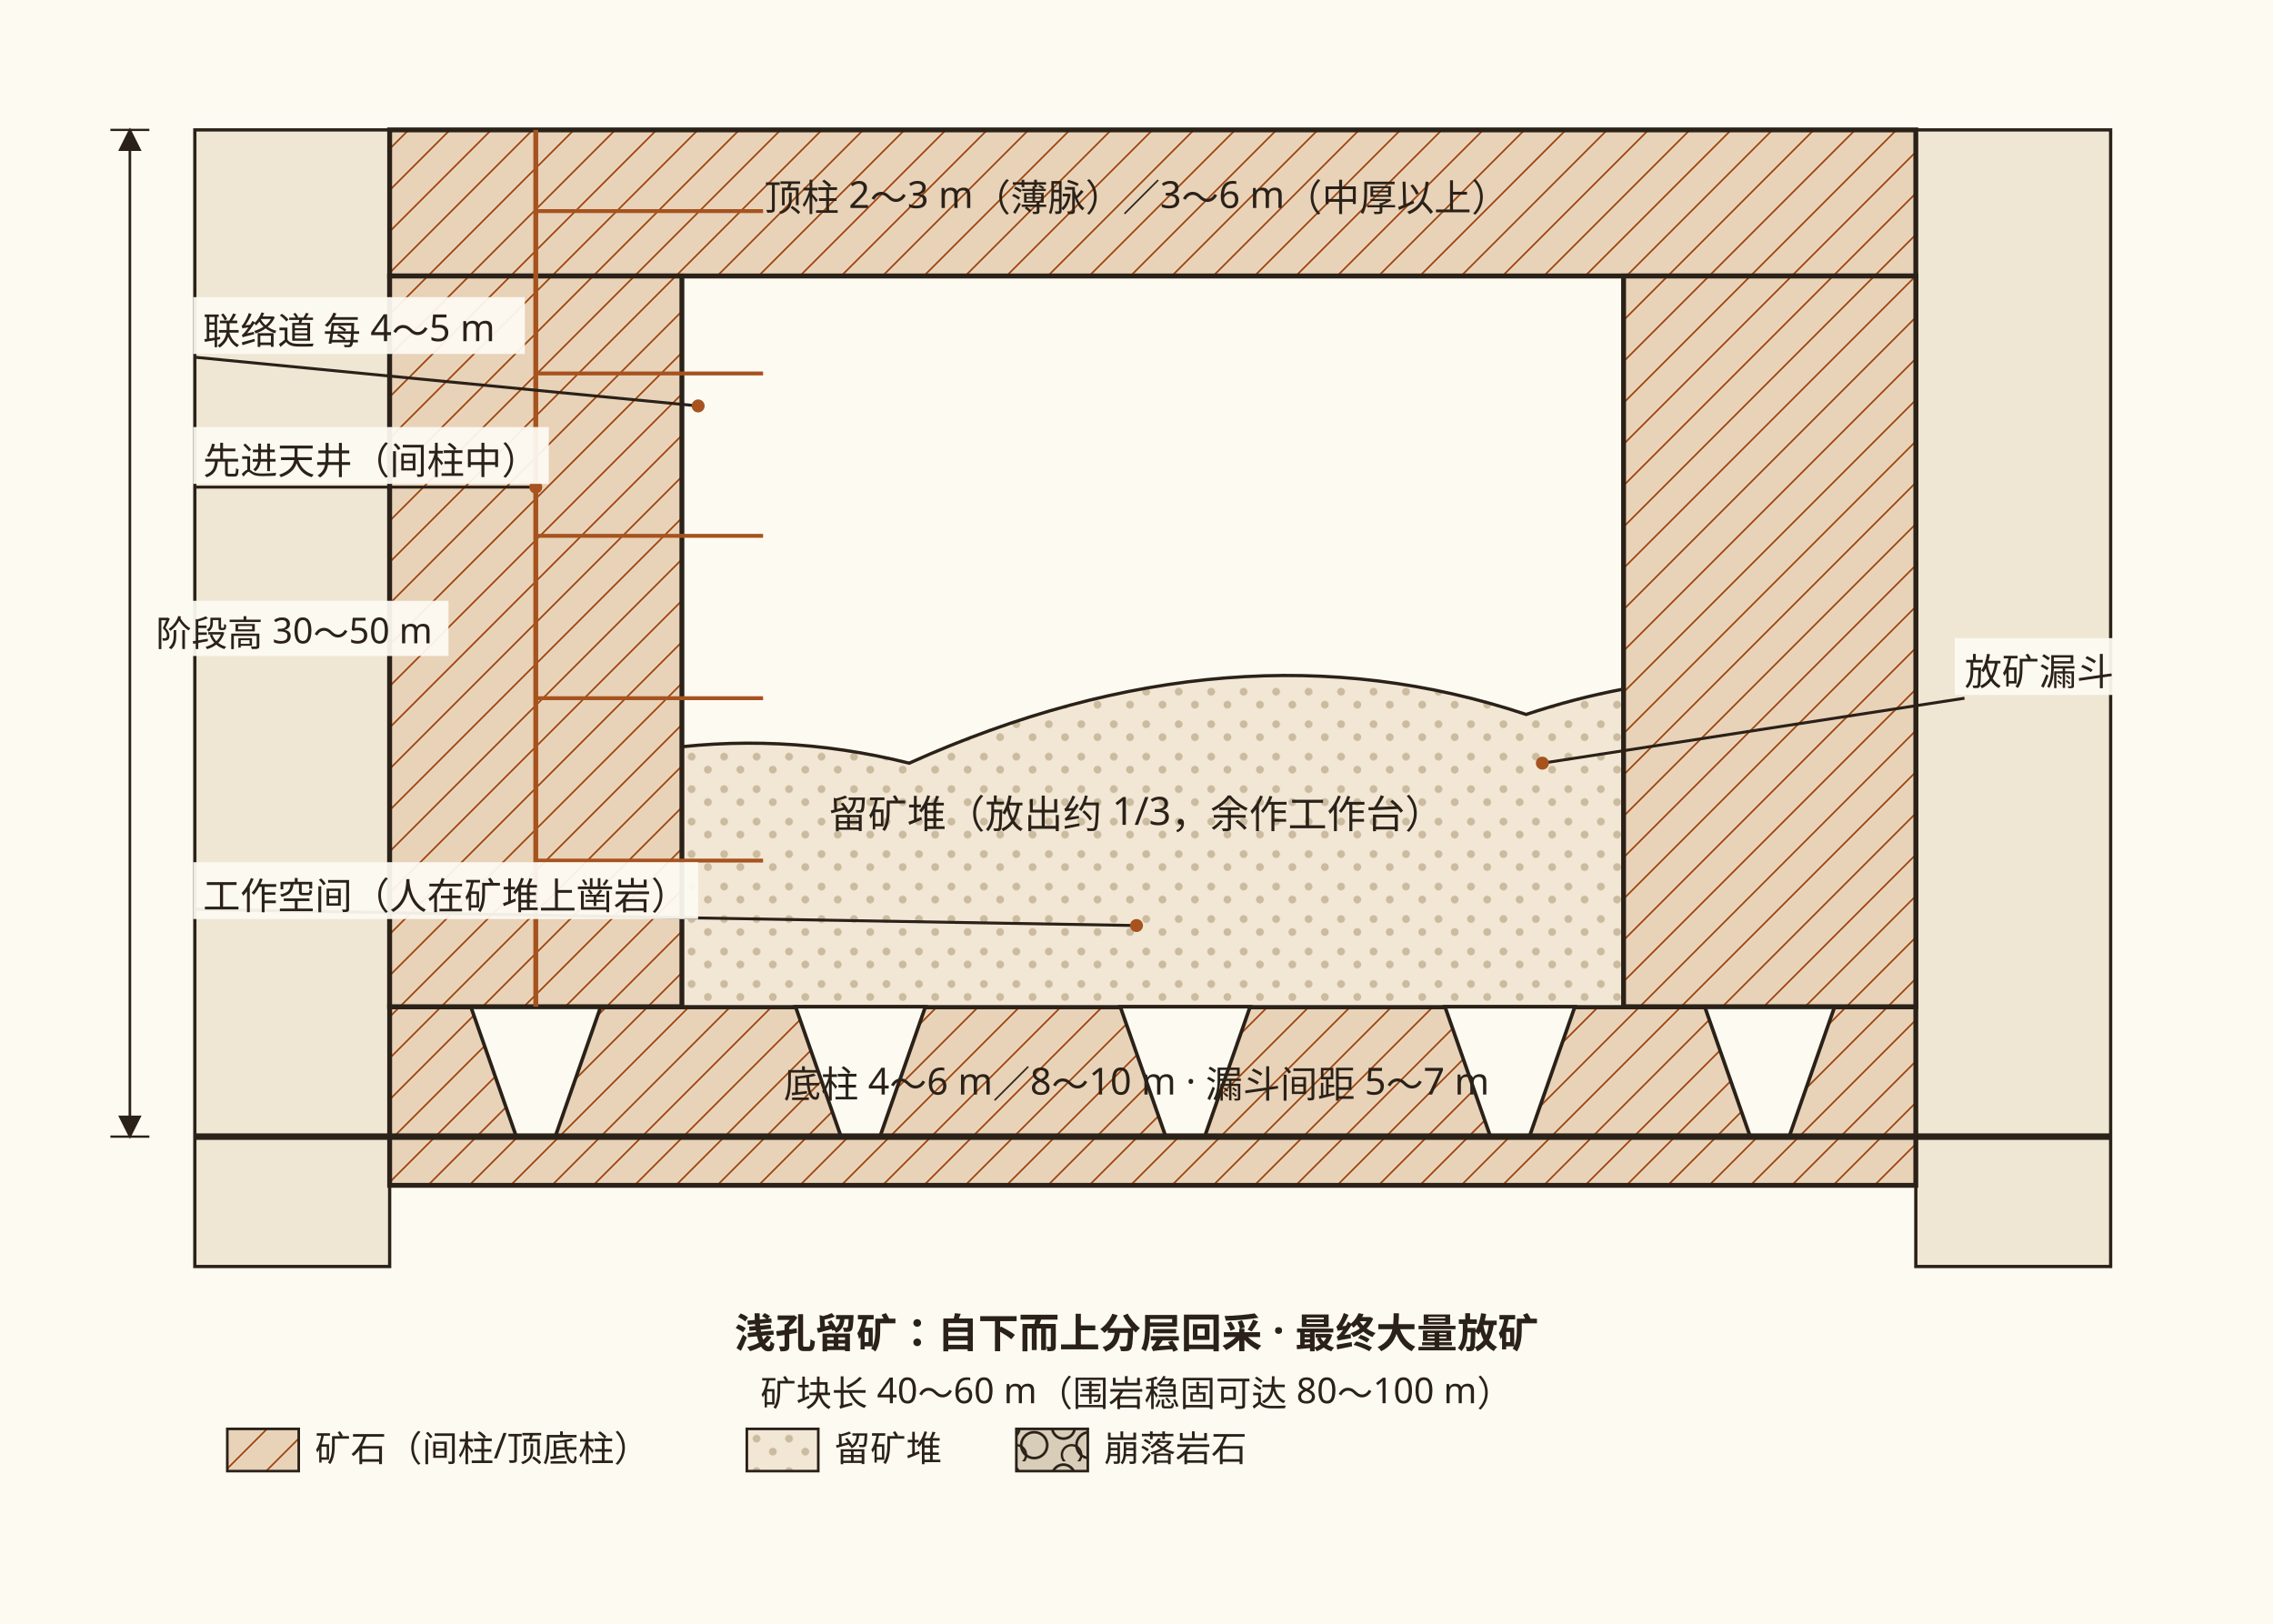
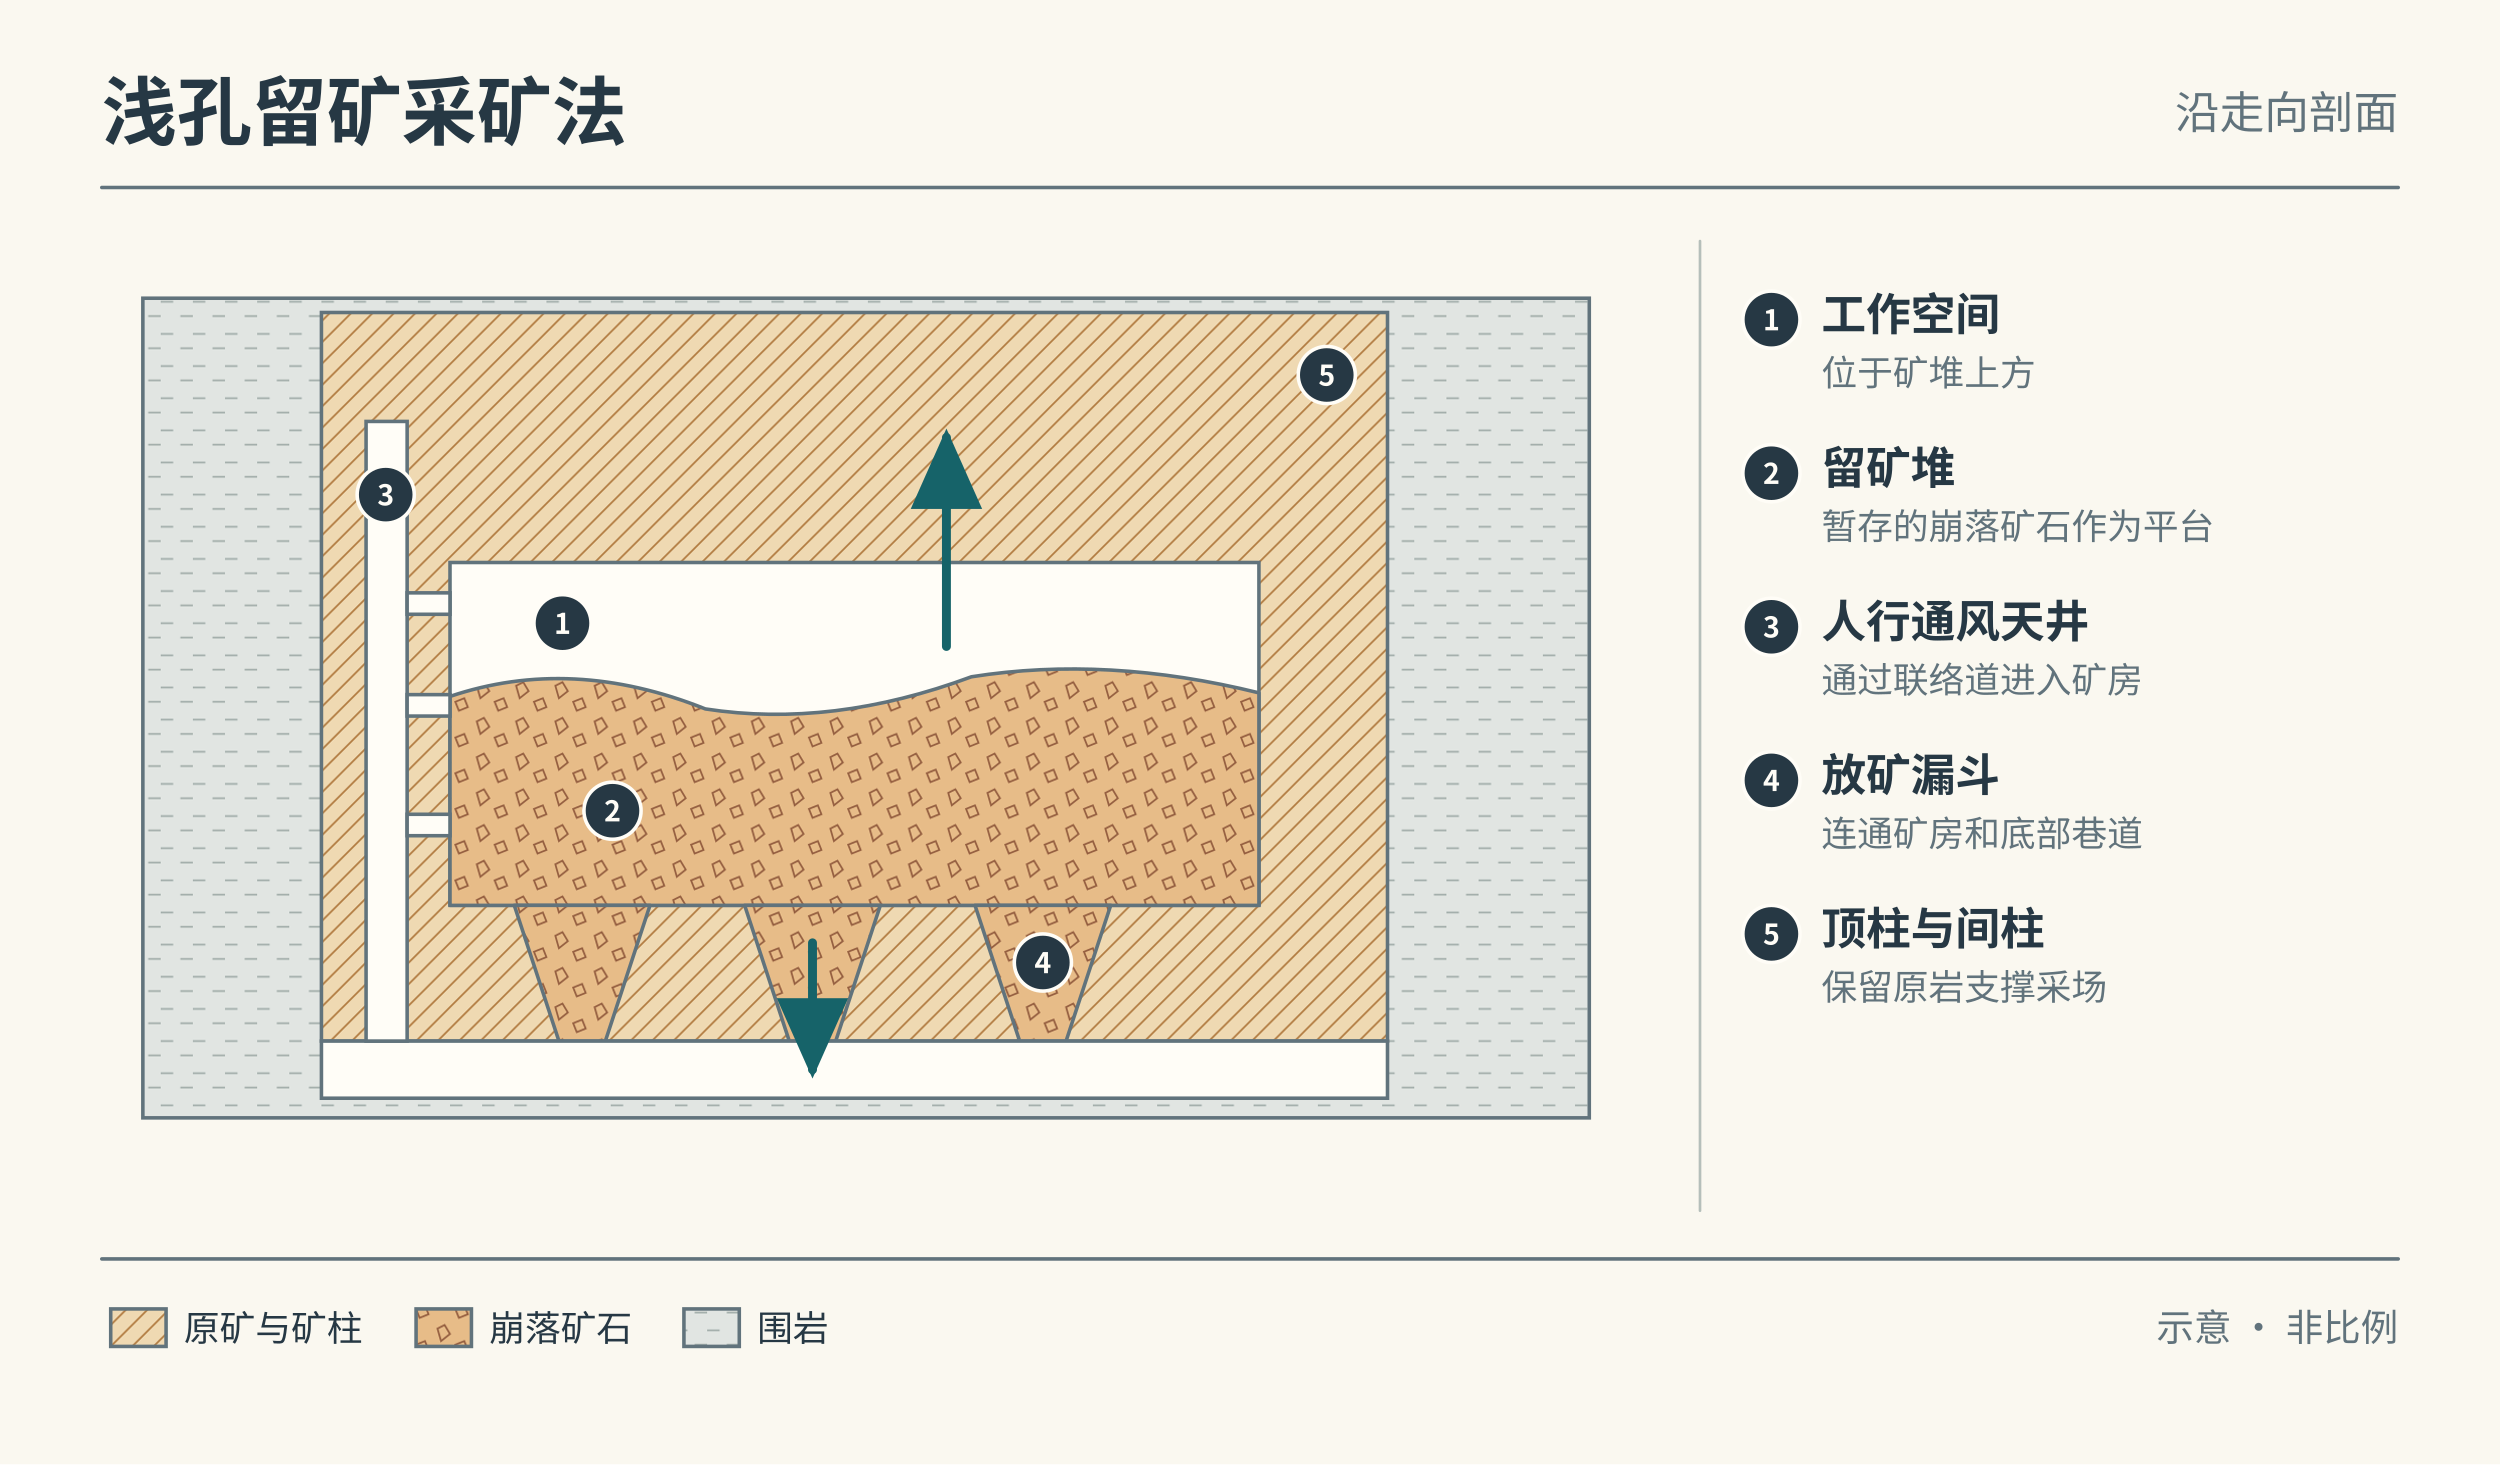
- <svg xmlns="http://www.w3.org/2000/svg" viewBox="0 0 1400 1000" width="1400" height="1000" font-family="'Microsoft YaHei',sans-serif">
+ <svg xmlns="http://www.w3.org/2000/svg" width="1400" height="820" viewBox="0 0 1400 820" role="img" aria-labelledby="title desc">
  <defs>
-     <pattern id="ore" width="18" height="18" patternTransform="rotate(45)" patternUnits="userSpaceOnUse">
-       <rect width="18" height="18" fill="#E8D2B8" />
-       <line x1="0" y1="0" x2="0" y2="18" stroke="#A6531F" stroke-width="2.2" />
+     <pattern id="ore" width="12" height="12" patternUnits="userSpaceOnUse">
+       <rect width="12" height="12" fill="#efd9b2" />
+       <path d="M-6 6L6-6M0 12L12 0M6 18L18 6" stroke="#b37d43" stroke-width="1" />
    </pattern>
-     <pattern id="fillb" width="20" height="20" patternUnits="userSpaceOnUse">
-       <rect width="20" height="20" fill="#F2E7D5" />
-       <circle cx="6" cy="6" r="2.4" fill="#CBBB9F" />
-       <circle cx="16" cy="14" r="2.4" fill="#CBBB9F" />
+     <pattern id="rock" width="18" height="18" patternUnits="userSpaceOnUse">
+       <rect width="18" height="18" fill="#e1e5e2" />
+       <path d="M0 7h7m4 8h7" stroke="#a4afac" stroke-width="1" />
    </pattern>
-     <pattern id="caved" width="34" height="30" patternUnits="userSpaceOnUse">
-       <rect width="34" height="30" fill="#D8CDB9" />
-       <circle cx="9" cy="9" r="7" fill="none" stroke="#2A2118" stroke-width="1.6" />
-       <circle cx="25" cy="20" r="8" fill="none" stroke="#2A2118" stroke-width="1.6" />
-       <circle cx="14" cy="26" r="6" fill="none" stroke="#2A2118" stroke-width="1.4" />
+     <pattern id="rubble" width="22" height="20" patternUnits="userSpaceOnUse">
+       <rect width="22" height="20" fill="#e7bc88" />
+       <path d="M3 4l4-2 3 5-5 4ZM13 13l5-2 2 5-5 2Z" fill="none" stroke="#966041" stroke-width="1" />
    </pattern>
-     <marker id="arr" viewBox="0 0 10 10" refX="9" refY="5" markerWidth="9" markerHeight="9" orient="auto-start-reverse">
-       <path d="M0,0 L10,5 L0,10 z" fill="#2A2118" />
+     <pattern id="waste" width="27" height="24" patternUnits="userSpaceOnUse">
+       <rect width="27" height="24" fill="#b9c4c6" />
+       <path d="M2 3l6-1 4 6-5 5-4-3ZM15 15l6-4 4 5-3 5-6-1Z" fill="none" stroke="#6d7e83" stroke-width="1.2" />
+     </pattern>
+     <pattern id="fill" width="14" height="14" patternUnits="userSpaceOnUse">
+       <rect width="14" height="14" fill="#b8d9ce" />
+       <circle cx="4" cy="4" r="1.5" fill="#598b84" />
+       <circle cx="11" cy="11" r="1.5" fill="#598b84" />
+     </pattern>
+     <marker id="arrow" markerWidth="10" markerHeight="10" refX="8" refY="4" orient="auto" markerUnits="strokeWidth" viewBox="0 0 10 8">
+       <path d="M0 0L9 4 0 8Z" fill="#166369" />
    </marker>
  </defs>
-   <rect width="1400" height="1000" fill="#FDFAF2" />
-   <rect x="120" y="80" width="120" height="700" fill="#EFE6D4" stroke="#2A2118" stroke-width="2" />
-   <rect x="1180" y="80" width="120" height="700" fill="#EFE6D4" stroke="#2A2118" stroke-width="2" />
-   <rect x="240" y="80" width="940" height="90" fill="url(#ore)" stroke="#2A2118" stroke-width="3" />
-   <rect x="240" y="620" width="940" height="110" fill="url(#ore)" stroke="#2A2118" stroke-width="3" />
-   <rect x="240" y="170" width="940" height="450" fill="#FDFAF2" stroke="#2A2118" stroke-width="3" />
-   <path d="M240,520 Q400,430 560,470 Q760,380 940,440 Q1060,400 1180,430 L1180,620 L240,620 Z" fill="url(#fillb)" stroke="#2A2118" stroke-width="2" />
-   <text x="700" y="510" font-size="24" text-anchor="middle" fill="#2A2118" font-weight="normal">留矿堆（放出约 1/3，余作工作台）</text>
-   <path d="M290,620 L370,620 L342,700 L318,700 Z" fill="#FDFAF2" stroke="#2A2118" stroke-width="2.2" />
-   <path d="M490,620 L570,620 L542,700 L518,700 Z" fill="#FDFAF2" stroke="#2A2118" stroke-width="2.2" />
-   <path d="M690,620 L770,620 L742,700 L718,700 Z" fill="#FDFAF2" stroke="#2A2118" stroke-width="2.2" />
-   <path d="M890,620 L970,620 L942,700 L918,700 Z" fill="#FDFAF2" stroke="#2A2118" stroke-width="2.2" />
-   <path d="M1050,620 L1130,620 L1102,700 L1078,700 Z" fill="#FDFAF2" stroke="#2A2118" stroke-width="2.2" />
-   <line x1="120" y1="700" x2="1300" y2="700" stroke="#2A2118" stroke-width="4" />
-   <rect x="240" y="170" width="180" height="450" fill="url(#ore)" stroke="#2A2118" stroke-width="3" />
-   <rect x="1000" y="170" width="180" height="450" fill="url(#ore)" stroke="#2A2118" stroke-width="3" />
-   <line x1="330" y1="80" x2="330" y2="620" stroke="#A6531F" stroke-width="3" />
-   <line x1="330" y1="130" x2="470" y2="130" stroke="#A6531F" stroke-width="2.4" />
-   <line x1="330" y1="230" x2="470" y2="230" stroke="#A6531F" stroke-width="2.4" />
-   <line x1="330" y1="330" x2="470" y2="330" stroke="#A6531F" stroke-width="2.4" />
-   <line x1="330" y1="430" x2="470" y2="430" stroke="#A6531F" stroke-width="2.4" />
-   <line x1="330" y1="530" x2="470" y2="530" stroke="#A6531F" stroke-width="2.4" />
-   <text x="700" y="130" font-size="23" text-anchor="middle" fill="#2A2118" font-weight="normal">顶柱 2～3 m（薄脉）／3～6 m（中厚以上）</text>
-   <text x="700" y="676" font-size="23" text-anchor="middle" fill="#2A2118" font-weight="normal">底柱 4～6 m／8～10 m · 漏斗间距 5～7 m</text>
-   <line x1="330" y1="300" x2="120" y2="300" stroke="#2A2118" stroke-width="1.8" />
-   <circle cx="330" cy="300" r="4" fill="#A6531F" />
-   <rect x="119" y="263" width="219.0" height="35" fill="#FDFAF2" opacity="0.94" />
-   <text x="125" y="292" font-size="23" text-anchor="start" fill="#2A2118" font-weight="normal">先进天井（间柱中）</text>
-   <line x1="430" y1="250" x2="120" y2="220" stroke="#2A2118" stroke-width="1.8" />
-   <circle cx="430" cy="250" r="4" fill="#A6531F" />
-   <rect x="119" y="183" width="204.28" height="35" fill="#FDFAF2" opacity="0.94" />
-   <text x="125" y="212" font-size="23" text-anchor="start" fill="#2A2118" font-weight="normal">联络道 每 4～5 m</text>
-   <line x1="950" y1="470" x2="1210" y2="430" stroke="#2A2118" stroke-width="1.8" />
-   <circle cx="950" cy="470" r="4" fill="#A6531F" />
-   <rect x="1204" y="393" width="104.0" height="35" fill="#FDFAF2" opacity="0.94" />
-   <text x="1210" y="422" font-size="23" text-anchor="start" fill="#2A2118" font-weight="normal">放矿漏斗</text>
-   <line x1="700" y1="570" x2="120" y2="560" stroke="#2A2118" stroke-width="1.8" />
-   <circle cx="700" cy="570" r="4" fill="#A6531F" />
-   <rect x="119" y="531" width="311.0" height="35" fill="#FDFAF2" opacity="0.94" />
-   <text x="125" y="560" font-size="23" text-anchor="start" fill="#2A2118" font-weight="normal">工作空间（人在矿堆上凿岩）</text>
-   <line x1="80" y1="80" x2="80" y2="700" stroke="#2A2118" stroke-width="1.6" marker-start="url(#arr)" marker-end="url(#arr)" />
-   <line x1="68" y1="80" x2="92" y2="80" stroke="#2A2118" stroke-width="1.4" />
-   <line x1="68" y1="700" x2="92" y2="700" stroke="#2A2118" stroke-width="1.4" />
-   <rect x="90" y="370.0" width="186.24" height="34" fill="#FDFAF2" opacity="0.94" />
-   <text x="96" y="398.0" font-size="22" text-anchor="start" fill="#2A2118" font-weight="normal">阶段高 30～50 m</text>
-   <text x="700" y="830" font-size="25" text-anchor="middle" fill="#2A2118" font-weight="bold">浅孔留矿：自下而上分层回采 · 最终大量放矿</text>
-   <text x="700" y="866" font-size="22" text-anchor="middle" fill="#2A2118" font-weight="normal">矿块长 40～60 m（围岩稳固可达 80～100 m）</text>
-   <rect x="140" y="880" width="44" height="26" fill="url(#ore)" stroke="#2A2118" stroke-width="1.6" />
-   <text x="194" y="900" font-size="22" text-anchor="start" fill="#2A2118" font-weight="normal">矿石（间柱/顶底柱）</text>
-   <rect x="460" y="880" width="44" height="26" fill="url(#fillb)" stroke="#2A2118" stroke-width="1.6" />
-   <text x="514" y="900" font-size="22" text-anchor="start" fill="#2A2118" font-weight="normal">留矿堆</text>
-   <rect x="626" y="880" width="44" height="26" fill="url(#caved)" stroke="#2A2118" stroke-width="1.6" />
-   <text x="680" y="900" font-size="22" text-anchor="start" fill="#2A2118" font-weight="normal">崩落岩石</text>
+   <g font-family="'Noto Sans CJK SC','Microsoft YaHei','PingFang SC',sans-serif">
+     <rect x="0" y="0" width="1400" height="820" fill="#faf8f0" stroke="none" stroke-width="2" />
+     <text x="57" y="78" text-anchor="start" fill="#263844" font-size="42" font-weight="700">浅孔留矿采矿法</text>
+     <text x="1343" y="72" text-anchor="end" fill="#61737c" font-size="25" font-weight="500">沿走向剖面</text>
+     <path d="M57 105 L1343 105" fill="none" stroke="#61737c" stroke-width="2" stroke-linecap="round" stroke-linejoin="round" />
+     <path d="M952 135 L952 678" fill="none" stroke="#b5bfba" stroke-width="1.5" stroke-linecap="round" stroke-linejoin="round" />
+     <rect x="80" y="167" width="810" height="459" fill="url(#rock)" stroke="#61737c" stroke-width="2" />
+     <rect x="180" y="175" width="597" height="408" fill="url(#ore)" stroke="#61737c" stroke-width="2" />
+     <rect x="252" y="315" width="453" height="192" fill="#fffdf7" stroke="#61737c" stroke-width="2" />
+     <path d="M252 390 Q320 367 395 397 Q466 408 544 379 Q620 367 705 388V507H252Z" fill="url(#rubble)" stroke="#61737c" stroke-width="2" stroke-linecap="round" stroke-linejoin="round" />
+     <path d="M288 507 H364 L339 583 H313 Z" fill="url(#rubble)" stroke="#61737c" stroke-width="2" stroke-linecap="round" stroke-linejoin="round" />
+     <path d="M417 507 H493 L468 583 H442 Z" fill="url(#rubble)" stroke="#61737c" stroke-width="2" stroke-linecap="round" stroke-linejoin="round" />
+     <path d="M546 507 H622 L597 583 H571 Z" fill="url(#rubble)" stroke="#61737c" stroke-width="2" stroke-linecap="round" stroke-linejoin="round" />
+     <rect x="180" y="583" width="597" height="32" fill="#fffdf7" stroke="#61737c" stroke-width="2" />
+     <rect x="205" y="236" width="23" height="347" fill="#fffdf7" stroke="#61737c" stroke-width="2" />
+     <rect x="228" y="332" width="24" height="12" fill="#fffdf7" stroke="#61737c" stroke-width="2" />
+     <rect x="228" y="389" width="24" height="12" fill="#fffdf7" stroke="#61737c" stroke-width="2" />
+     <rect x="228" y="456" width="24" height="12" fill="#fffdf7" stroke="#61737c" stroke-width="2" />
+     <path d="M530 362V245" fill="none" stroke="#166369" stroke-width="5" stroke-linecap="round" stroke-linejoin="round" marker-end="url(#arrow)" />
+     <path d="M455 528V599" fill="none" stroke="#166369" stroke-width="5" stroke-linecap="round" stroke-linejoin="round" marker-end="url(#arrow)" />
+     <circle cx="315" cy="349" r="16" fill="#263844" stroke="#fffdf7" stroke-width="2" />
+     <text x="315" y="355" text-anchor="middle" fill="#fffdf7" font-size="16" font-weight="700">1</text>
+     <circle cx="343" cy="454" r="16" fill="#263844" stroke="#fffdf7" stroke-width="2" />
+     <text x="343" y="460" text-anchor="middle" fill="#fffdf7" font-size="16" font-weight="700">2</text>
+     <circle cx="216" cy="277" r="16" fill="#263844" stroke="#fffdf7" stroke-width="2" />
+     <text x="216" y="283" text-anchor="middle" fill="#fffdf7" font-size="16" font-weight="700">3</text>
+     <circle cx="584" cy="539" r="16" fill="#263844" stroke="#fffdf7" stroke-width="2" />
+     <text x="584" y="545" text-anchor="middle" fill="#fffdf7" font-size="16" font-weight="700">4</text>
+     <circle cx="743" cy="210" r="16" fill="#263844" stroke="#fffdf7" stroke-width="2" />
+     <text x="743" y="216" text-anchor="middle" fill="#fffdf7" font-size="16" font-weight="700">5</text>
+     <circle cx="992" cy="179" r="16" fill="#263844" stroke="#fffdf7" stroke-width="2" />
+     <text x="992" y="185" text-anchor="middle" fill="#fffdf7" font-size="16" font-weight="700">1</text>
+     <text x="1020" y="185" text-anchor="start" fill="#263844" font-size="25" font-weight="700">工作空间</text>
+     <text x="1020" y="216" text-anchor="start" fill="#61737c" font-size="20" font-weight="500">位于矿堆上方</text>
+     <circle cx="992" cy="265" r="16" fill="#263844" stroke="#fffdf7" stroke-width="2" />
+     <text x="992" y="271" text-anchor="middle" fill="#fffdf7" font-size="16" font-weight="700">2</text>
+     <text x="1020" y="271" text-anchor="start" fill="#263844" font-size="25" font-weight="700">留矿堆</text>
+     <text x="1020" y="302" text-anchor="start" fill="#61737c" font-size="20" font-weight="500">暂存的崩落矿石作为平台</text>
+     <circle cx="992" cy="351" r="16" fill="#263844" stroke="#fffdf7" stroke-width="2" />
+     <text x="992" y="357" text-anchor="middle" fill="#fffdf7" font-size="16" font-weight="700">3</text>
+     <text x="1020" y="357" text-anchor="start" fill="#263844" font-size="25" font-weight="700">人行通风天井</text>
+     <text x="1020" y="388" text-anchor="start" fill="#61737c" font-size="20" font-weight="500">通过联络道进入矿房</text>
+     <circle cx="992" cy="437" r="16" fill="#263844" stroke="#fffdf7" stroke-width="2" />
+     <text x="992" y="443" text-anchor="middle" fill="#fffdf7" font-size="16" font-weight="700">4</text>
+     <text x="1020" y="443" text-anchor="start" fill="#263844" font-size="25" font-weight="700">放矿漏斗</text>
+     <text x="1020" y="474" text-anchor="start" fill="#61737c" font-size="20" font-weight="500">连通矿房和底部巷道</text>
+     <circle cx="992" cy="523" r="16" fill="#263844" stroke="#fffdf7" stroke-width="2" />
+     <text x="992" y="529" text-anchor="middle" fill="#fffdf7" font-size="16" font-weight="700">5</text>
+     <text x="1020" y="529" text-anchor="start" fill="#263844" font-size="25" font-weight="700">顶柱与间柱</text>
+     <text x="1020" y="560" text-anchor="start" fill="#61737c" font-size="20" font-weight="500">保留原岩支撑采场</text>
+     <path d="M57 705 L1343 705" fill="none" stroke="#61737c" stroke-width="2" stroke-linecap="round" stroke-linejoin="round" />
+     <rect x="62" y="733" width="31" height="21" fill="url(#ore)" stroke="#61737c" stroke-width="2" />
+     <text x="103" y="751" text-anchor="start" fill="#263844" font-size="20" font-weight="500">原矿与矿柱</text>
+     <rect x="233" y="733" width="31" height="21" fill="url(#rubble)" stroke="#61737c" stroke-width="2" />
+     <text x="274" y="751" text-anchor="start" fill="#263844" font-size="20" font-weight="500">崩落矿石</text>
+     <rect x="383" y="733" width="31" height="21" fill="url(#rock)" stroke="#61737c" stroke-width="2" />
+     <text x="424" y="751" text-anchor="start" fill="#263844" font-size="20" font-weight="500">围岩</text>
+     <text x="1343" y="751" text-anchor="end" fill="#61737c" font-size="21" font-weight="500">示意 · 非比例</text>
+   </g>
</svg>
